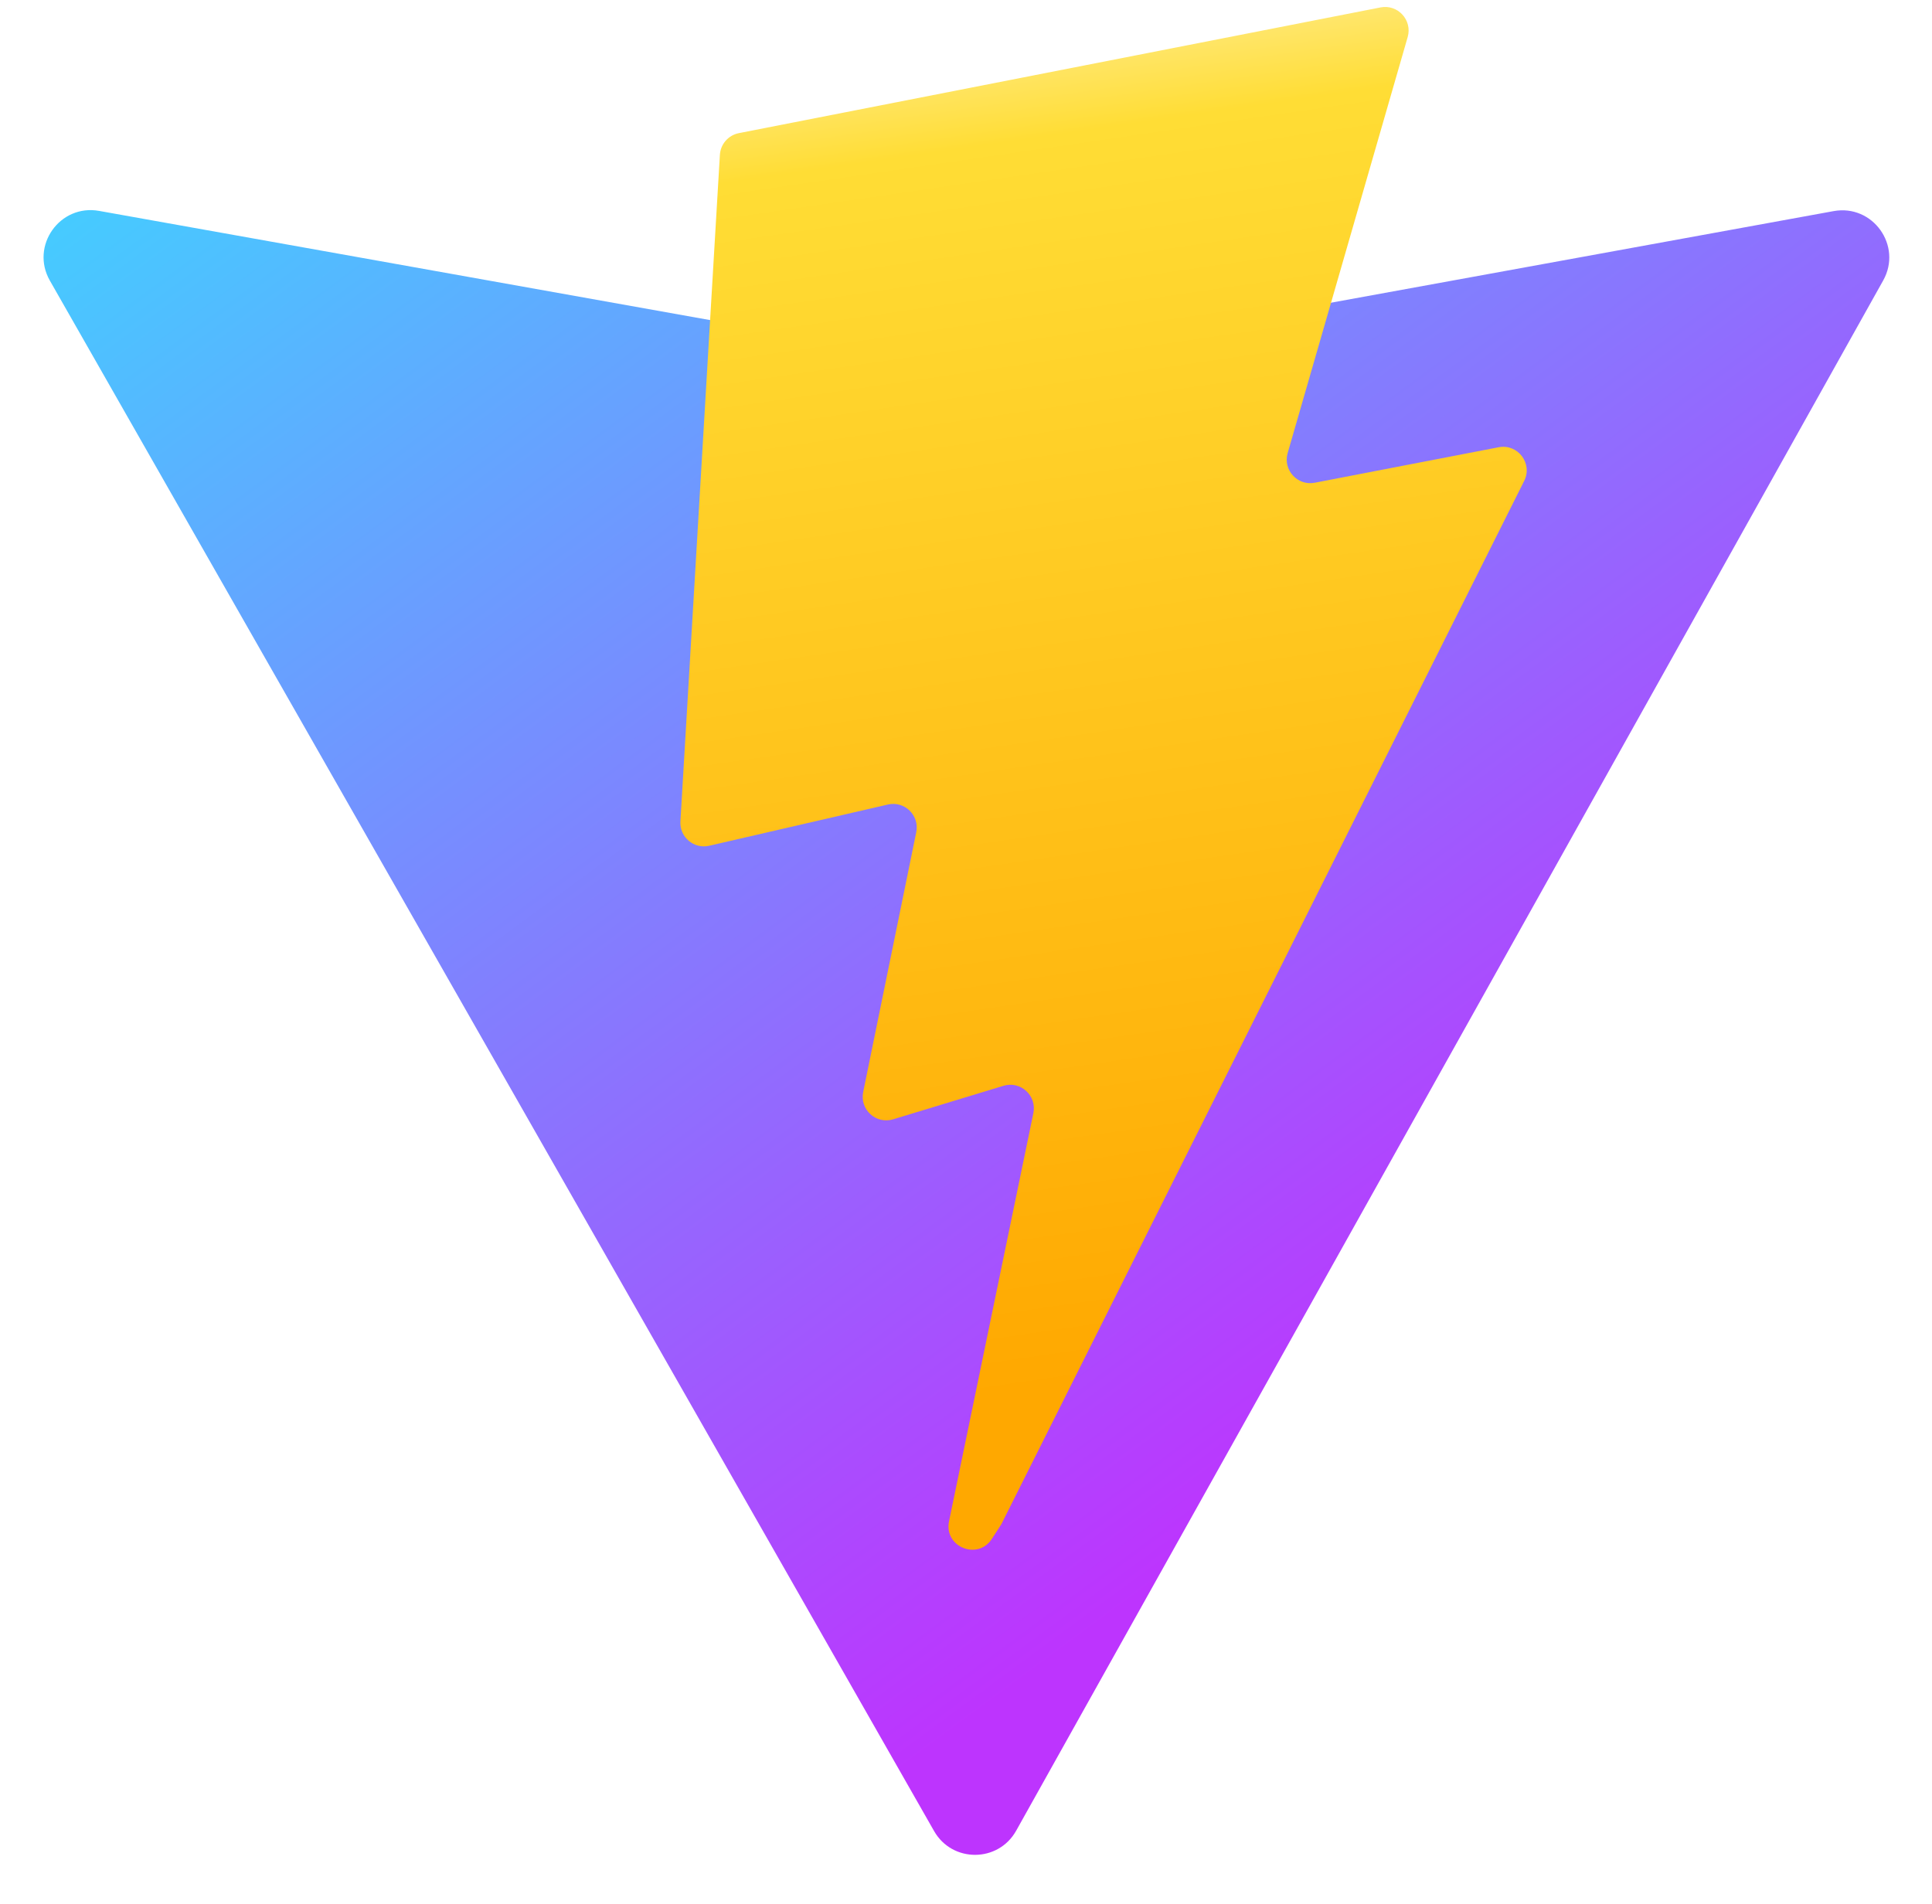
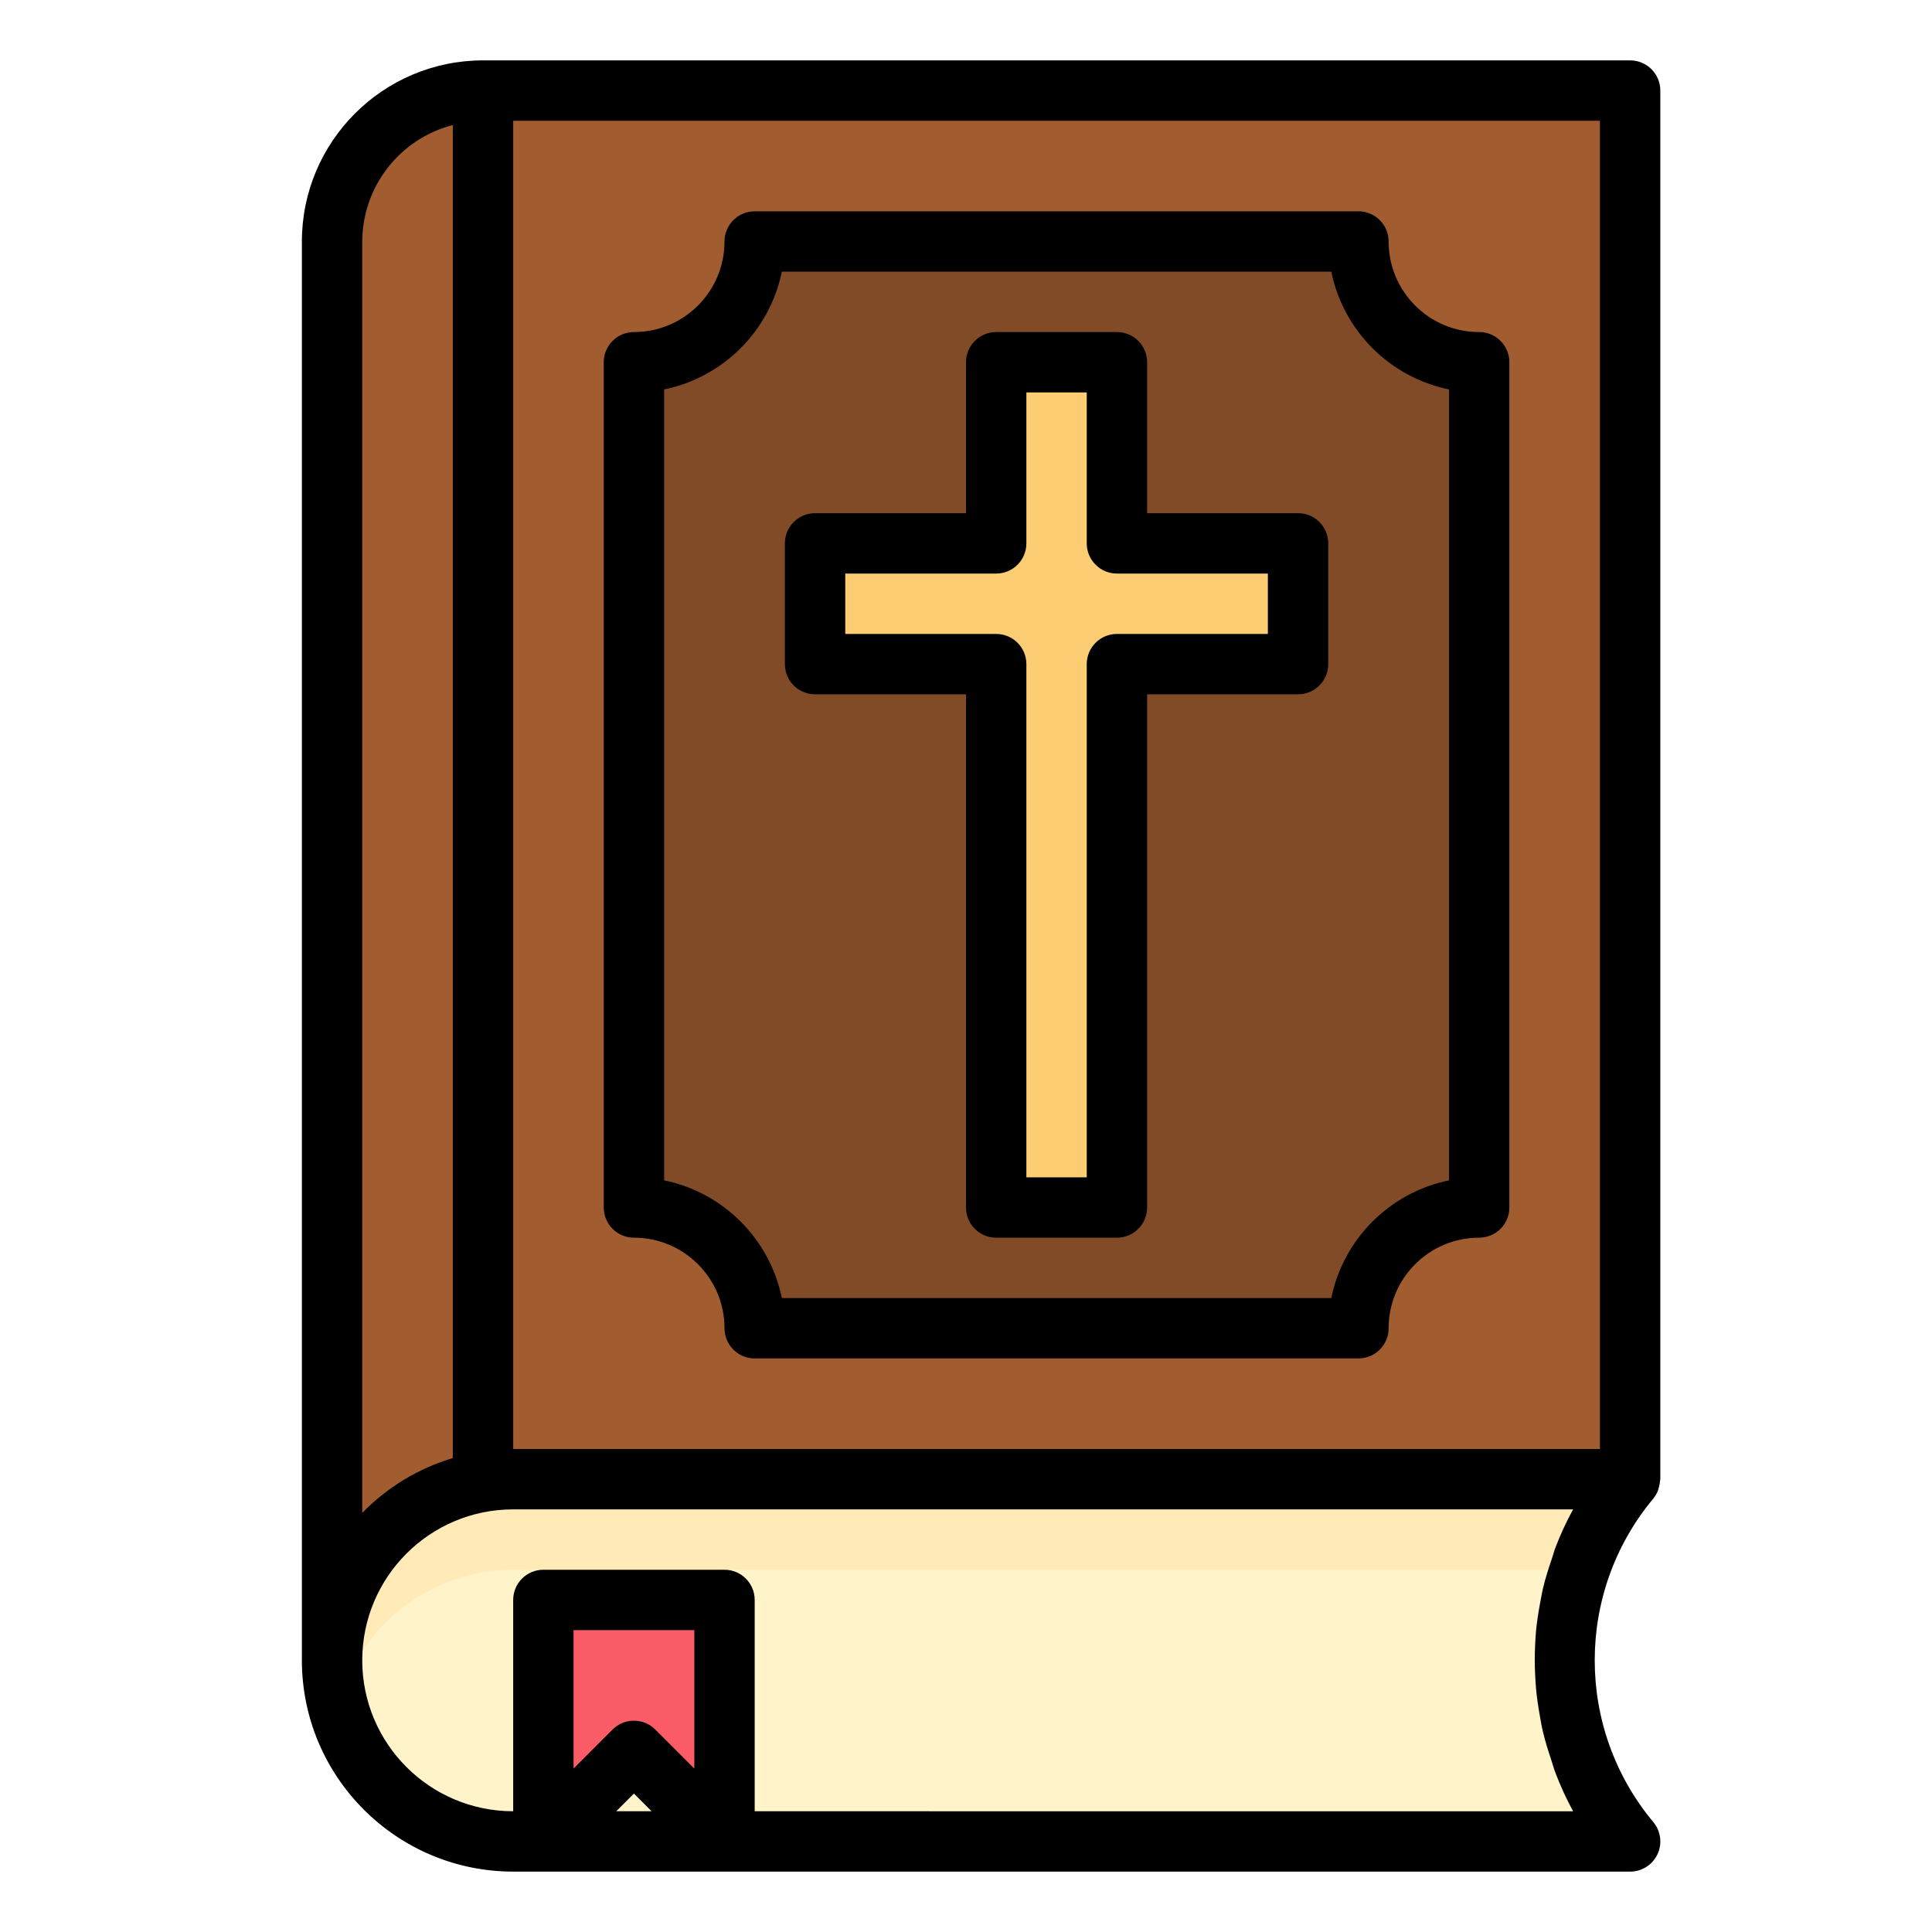
- <svg xmlns="http://www.w3.org/2000/svg" width="410" height="404" viewBox="0 0 410 404" fill="none">
-   <path d="M399.641 59.525L215.643 388.545C211.844 395.338 202.084 395.378 198.228 388.618L10.582 59.556C6.381 52.19 12.68 43.267 21.028 44.759L205.223 77.682C206.398 77.892 207.601 77.89 208.776 77.676L389.119 44.806C397.439 43.289 403.768 52.143 399.641 59.525Z" fill="url(#paint0_linear)" />
-   <path d="M292.965 1.574L156.801 28.255C154.563 28.694 152.906 30.59 152.771 32.866L144.395 174.33C144.198 177.662 147.258 180.248 150.51 179.498L188.42 170.749C191.967 169.931 195.172 173.055 194.443 176.622L183.18 231.775C182.422 235.487 185.907 238.661 189.532 237.56L212.947 230.446C216.577 229.344 220.065 232.527 219.297 236.242L201.398 322.875C200.278 328.294 207.486 331.249 210.492 326.603L212.5 323.5L323.454 102.072C325.312 98.365 322.108 94.137 318.036 94.923L279.014 102.454C275.347 103.161 272.227 99.746 273.262 96.158L298.731 7.867C299.767 4.273 296.636 0.855 292.965 1.574Z" fill="url(#paint1_linear)" />
+ <svg xmlns="http://www.w3.org/2000/svg" viewBox="0 0 64 64">
  <defs>
-     <linearGradient id="paint0_linear" x1="6" y1="33" x2="235" y2="344" gradientUnits="userSpaceOnUse">
-       <stop stop-color="#41D1FF" />
-       <stop offset="1" stop-color="#BD34FE" />
-     </linearGradient>
-     <linearGradient id="paint1_linear" x1="194.651" y1="8.818" x2="236.076" y2="292.989" gradientUnits="userSpaceOnUse">
-       <stop stop-color="#FFEA83" />
-       <stop offset="0.083" stop-color="#FFDD35" />
-       <stop offset="1" stop-color="#FFA800" />
-     </linearGradient>
+     <style>.cls-1{fill:#a15d30;}.cls-2{fill:#fff3c9;}.cls-3{fill:#ffeab8;}.cls-4{fill:#824b27;}.cls-5{fill:#fc5b68;}.cls-6{fill:#fdcd74;}</style>
  </defs>
+   <g data-name="fill outline" id="fill_outline">
+     <path class="cls-1" d="M16,3a5,5,0,0,0-5,5V55a6,6,0,0,1,6-6H54V3Z" />
+     <path class="cls-2" d="M54,61H17a6,6,0,0,1-6-6h0a6,6,0,0,1,6-6H54a9.373,9.373,0,0,0,0,12Z" />
+     <path class="cls-3" d="M17,52H52.325A9.346,9.346,0,0,1,54,49H17a5.978,5.978,0,0,0-5.8,7.5A6,6,0,0,1,17,52Z" />
+     <path class="cls-4" d="M45,44H25a4,4,0,0,0-4-4h0V12h0a4,4,0,0,0,4-4H45a4,4,0,0,0,4,4h0V40h0A4,4,0,0,0,45,44Z" />
+     <polygon class="cls-5" points="24 61 21 58 18 61 18 53 24 53 24 61" />
+     <rect class="cls-4" height="46" width="2" x="15" y="3" />
+     <polygon class="cls-6" points="43 18 37 18 37 12 33 12 33 18 27 18 27 22 33 22 33 40 37 40 37 22 43 22 43 18" />
+     <path d="M55,3a1,1,0,0,0-1-1H16a6.006,6.006,0,0,0-6,6V55a7.008,7.008,0,0,0,7,7H54a1,1,0,0,0,.769-1.64,8.369,8.369,0,0,1,0-10.72.993.993,0,0,0,.158-.277.721.721,0,0,0,.025-.091.977.977,0,0,0,.039-.22c0-.018.009-.034.009-.052ZM53,48H17V4H53ZM12,8a4,4,0,0,1,3-3.858V48.3a7,7,0,0,0-3,1.816ZM23,58.586l-1.293-1.293a1,1,0,0,0-1.414,0L19,58.586V54h4Zm-2,.828.586.586H20.414ZM25,60V53a1,1,0,0,0-1-1H18a1,1,0,0,0-1,1v7a5,5,0,0,1,0-10H52.111a10.37,10.37,0,0,0-.583,1.259c-.047.124-.078.252-.121.377-.111.322-.214.646-.292.975-.04.168-.065.336-.1.505-.054.294-.1.587-.13.884-.018.182-.026.362-.034.544-.013.289-.014.577,0,.867.007.183.017.364.034.546.027.293.071.583.123.873.031.174.058.346.1.518.073.312.168.619.27.924.048.143.085.289.139.43a10.306,10.306,0,0,0,.595,1.3Z" />
+     <path d="M27,23h5V40a1,1,0,0,0,1,1h4a1,1,0,0,0,1-1V23h5a1,1,0,0,0,1-1V18a1,1,0,0,0-1-1H38V12a1,1,0,0,0-1-1H33a1,1,0,0,0-1,1v5H27a1,1,0,0,0-1,1v4A1,1,0,0,0,27,23Zm1-4h5a1,1,0,0,0,1-1V13h2v5a1,1,0,0,0,1,1h5v2H37a1,1,0,0,0-1,1V39H34V22a1,1,0,0,0-1-1H28Z" />
+     <path d="M21,41a3,3,0,0,1,3,3,1,1,0,0,0,1,1H45a1,1,0,0,0,1-1,3,3,0,0,1,3-3,1,1,0,0,0,1-1V12a1,1,0,0,0-1-1,3,3,0,0,1-3-3,1,1,0,0,0-1-1H25a1,1,0,0,0-1,1,3,3,0,0,1-3,3,1,1,0,0,0-1,1V40A1,1,0,0,0,21,41Zm1-28.1A5.013,5.013,0,0,0,25.9,9H44.1A5.013,5.013,0,0,0,48,12.9V39.1A5.013,5.013,0,0,0,44.1,43H25.9A5.013,5.013,0,0,0,22,39.1Z" />
+   </g>
</svg>
